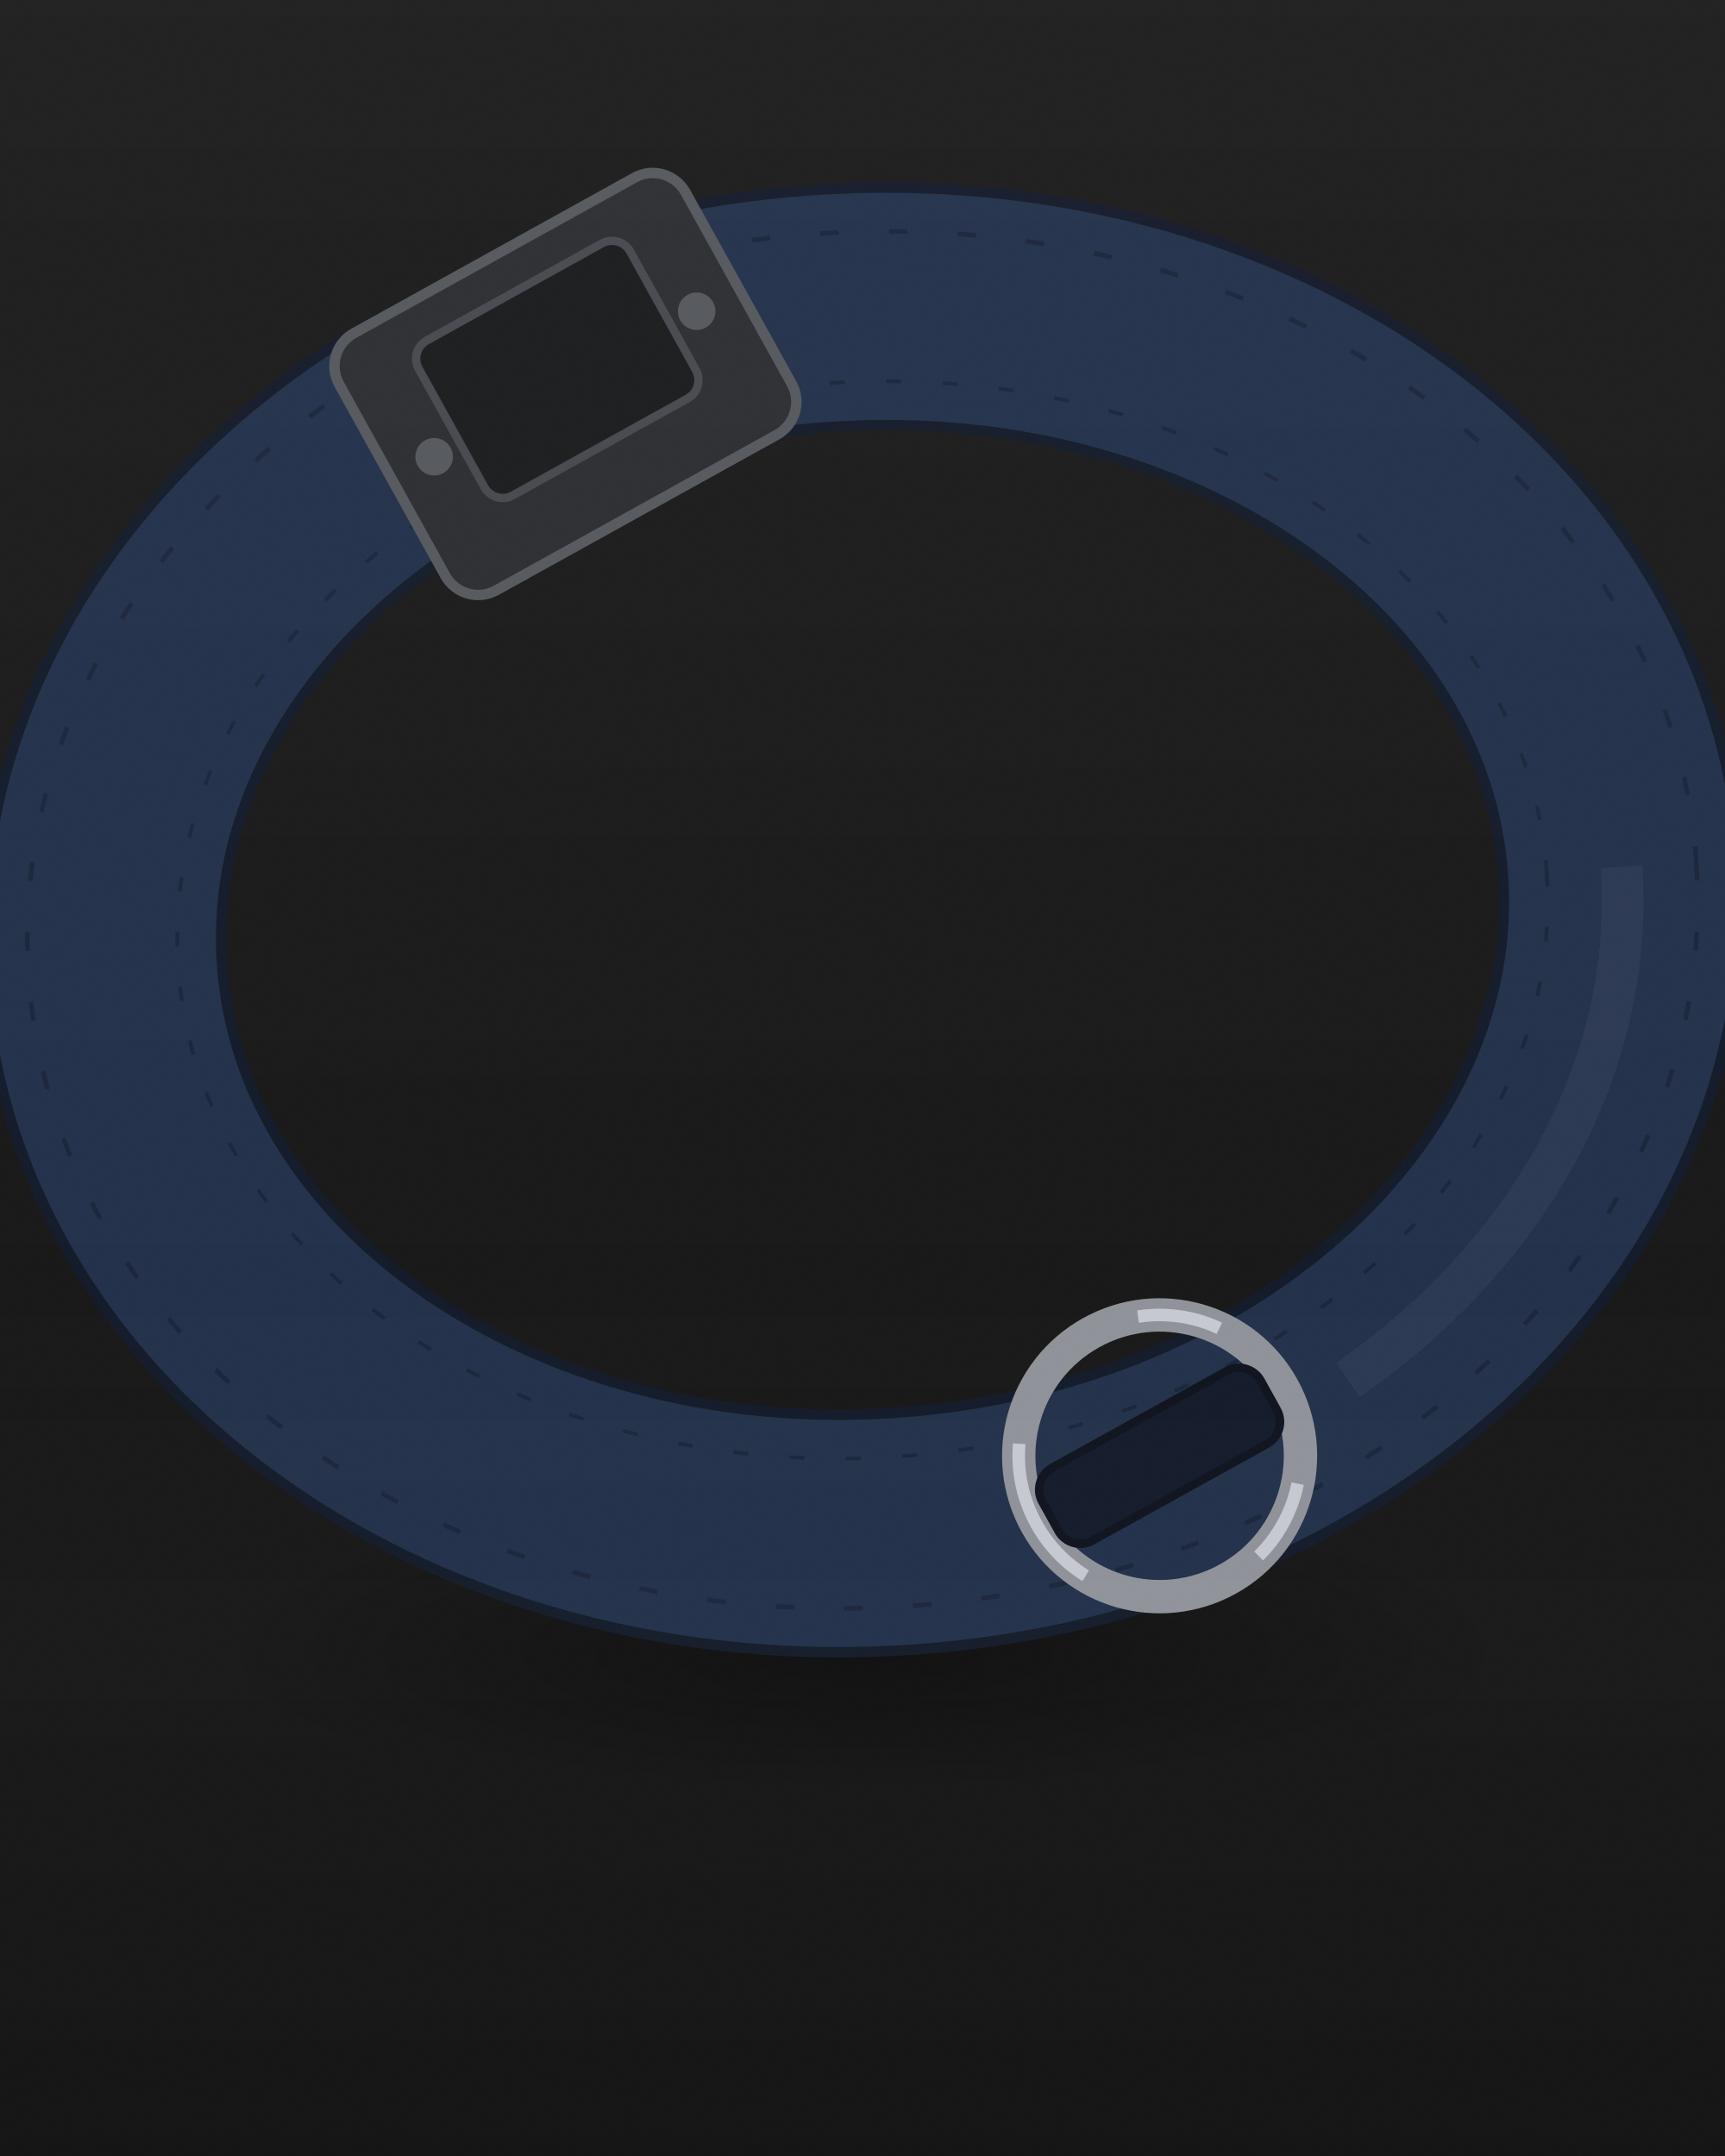
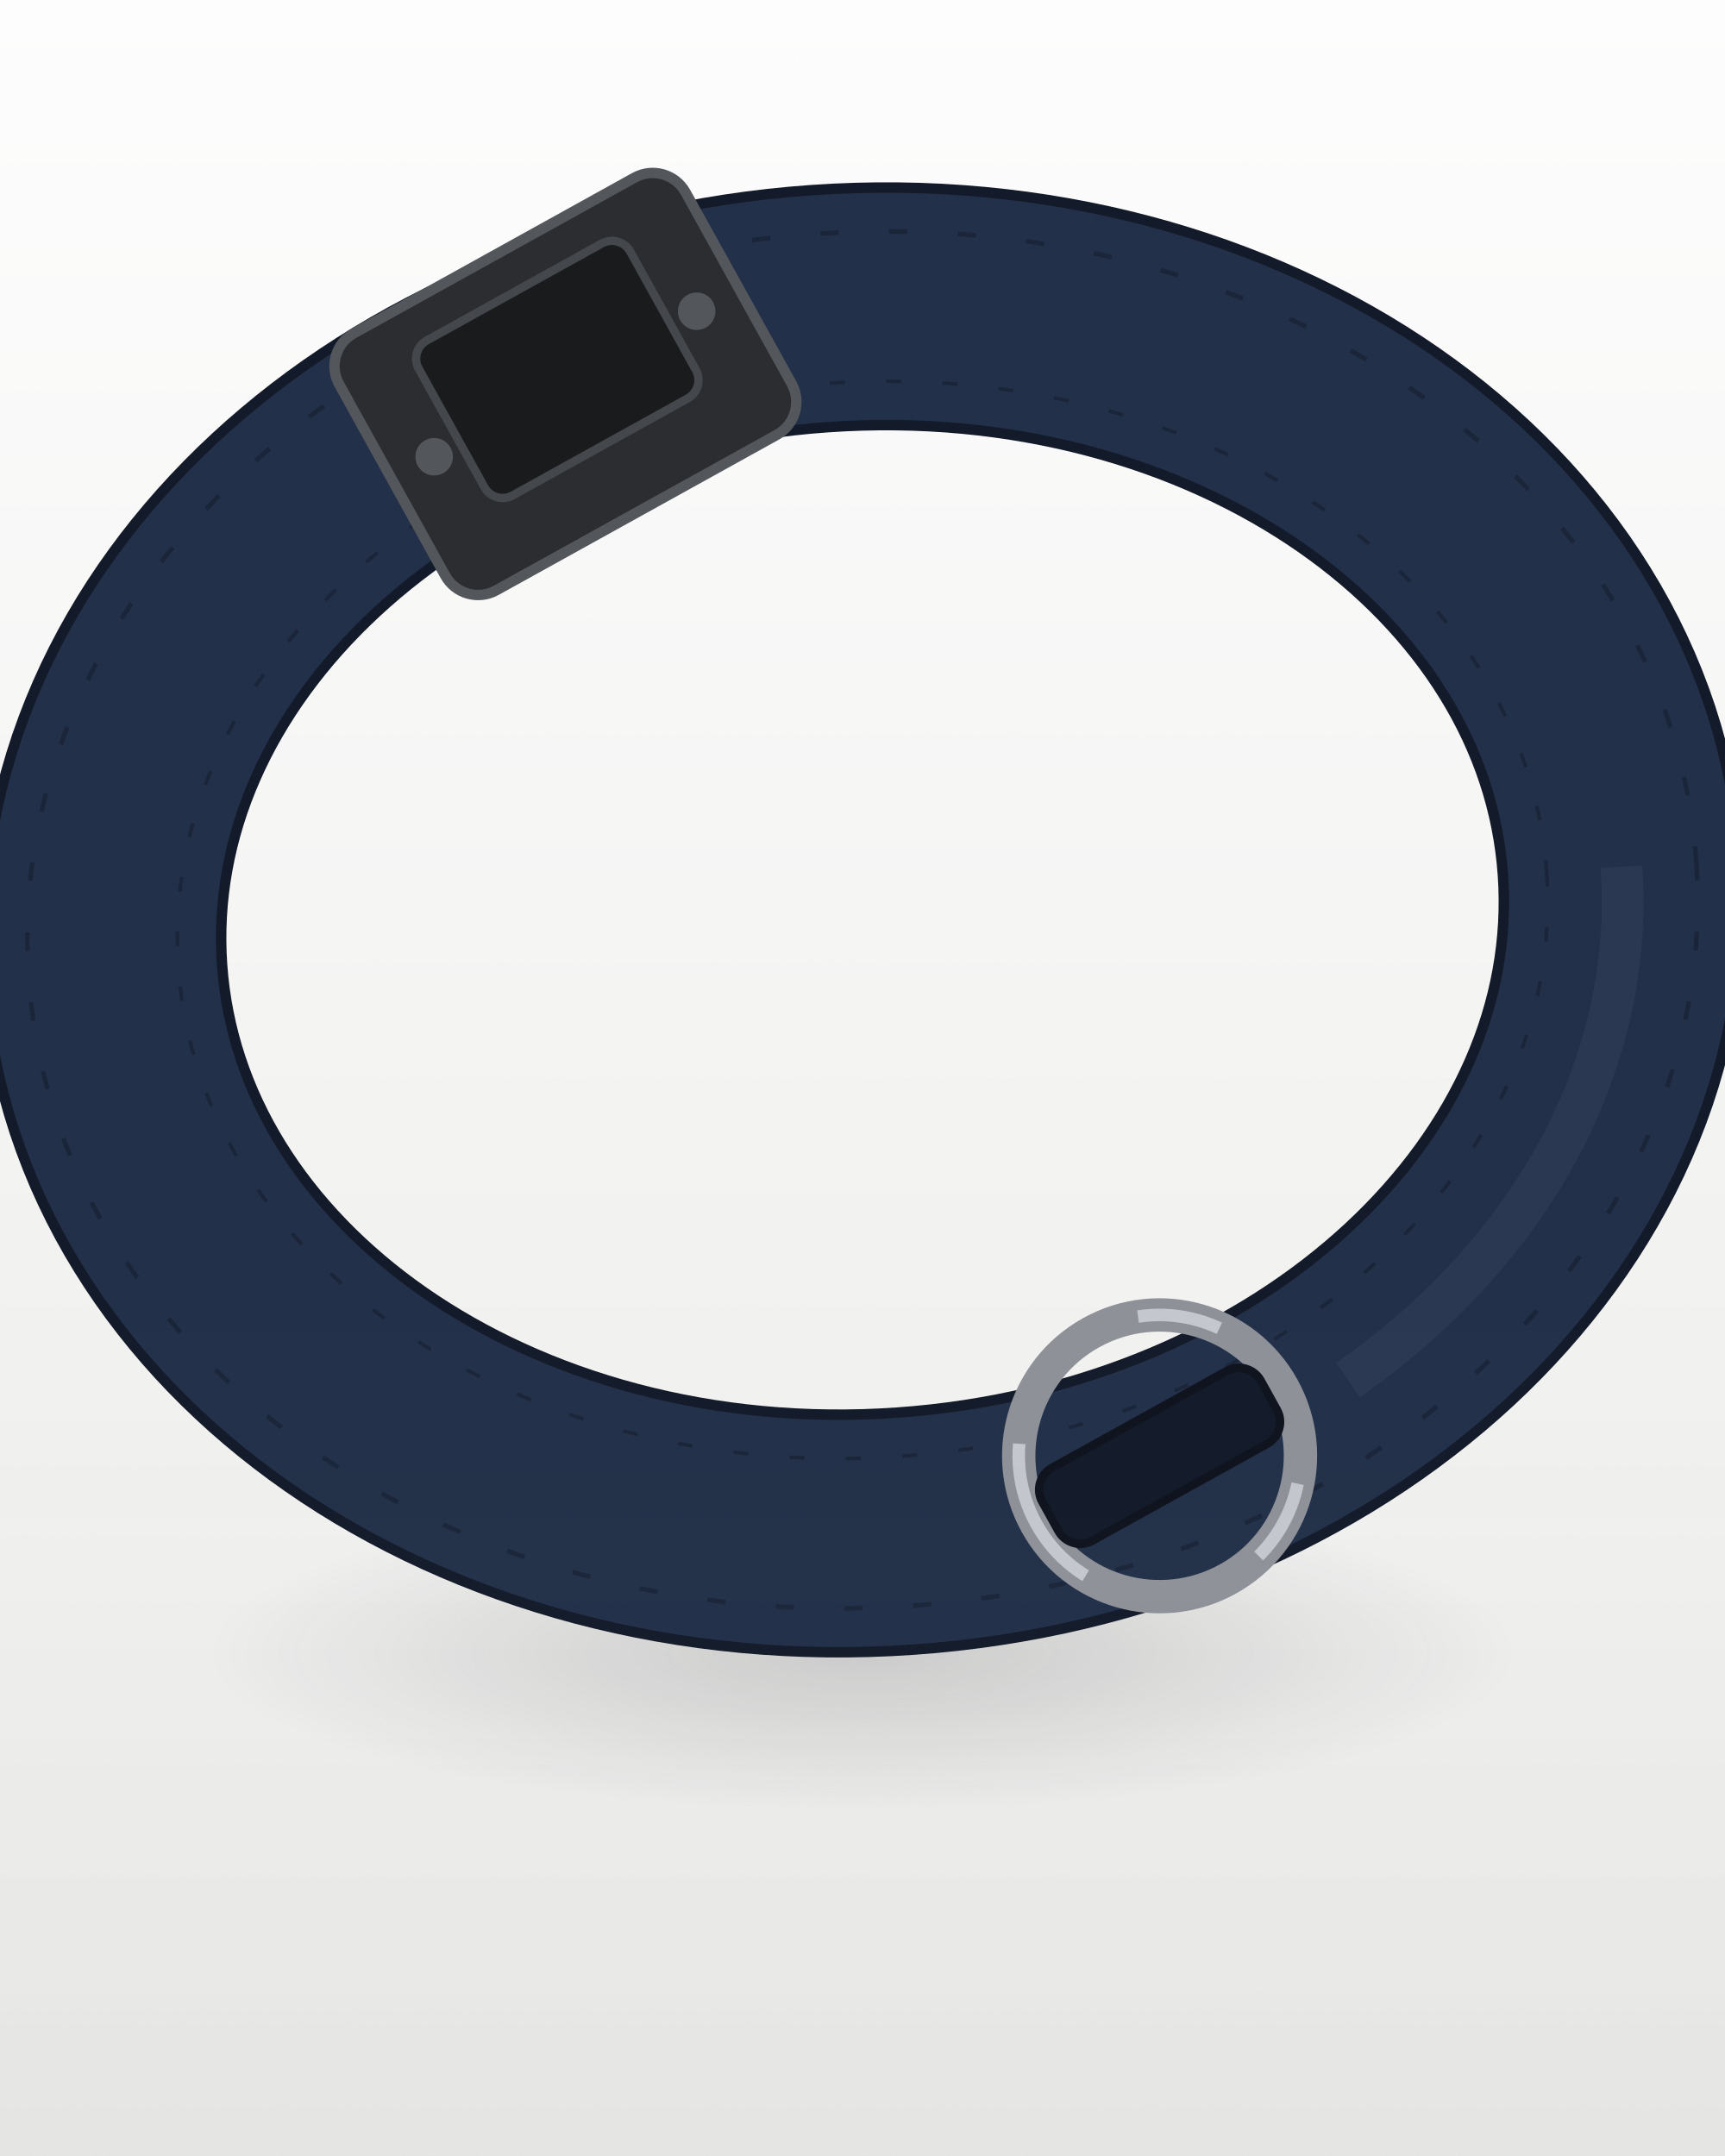
<svg xmlns="http://www.w3.org/2000/svg" width="1200" height="1500" viewBox="0 0 1200 1500">
  <defs>
    <linearGradient id="bg-fjord-everyday-collar-2" x1="0" y1="0" x2="0" y2="1">
-       <stop offset="0%" stop-color="#1c1c1c" />
-       <stop offset="100%" stop-color="#151515" />
+       <stop offset="0%" stop-color="#ffffff" />
+       <stop offset="100%" stop-color="#ececea" />
    </linearGradient>
    <radialGradient id="floor-fjord-everyday-collar-2" cx="50%" cy="50%" r="50%">
-       <stop offset="0%" stop-color="#000000" stop-opacity="0.4" />
-       <stop offset="100%" stop-color="#000000" stop-opacity="0" />
+       <stop offset="0%" stop-color="#16161a" stop-opacity="0.16" />
+       <stop offset="100%" stop-color="#16161a" stop-opacity="0" />
    </radialGradient>
    <filter id="grain-fjord-everyday-collar-2">
      <feTurbulence type="fractalNoise" baseFrequency="0.85" numOctaves="1" stitchTiles="stitch" />
-       <feColorMatrix type="matrix" values="0 0 0 0 1  0 0 0 0 1  0 0 0 0 1  0 0 0 0.012 0" />
+       <feColorMatrix type="matrix" values="0 0 0 0 0  0 0 0 0 0  0 0 0 0 0  0 0 0 0.016 0" />
    </filter>
    <linearGradient id="sheen-fjord-everyday-collar-2" x1="0" y1="0" x2="0" y2="1">
-       <stop offset="0%" stop-color="#ffffff" stop-opacity="0.05" />
+       <stop offset="0%" stop-color="#ffffff" stop-opacity="0" />
      <stop offset="60%" stop-color="#ffffff" stop-opacity="0" />
-       <stop offset="100%" stop-color="#000000" stop-opacity="0.08" />
+       <stop offset="100%" stop-color="#16161a" stop-opacity="0.05" />
    </linearGradient>
  </defs>
  <rect width="1200" height="1500" fill="url(#bg-fjord-everyday-collar-2)" />
  <ellipse cx="600" cy="1150" rx="460" ry="110" fill="url(#floor-fjord-everyday-collar-2)" />
  <g transform="translate(600 640) scale(1.45) rotate(-4)">
    <ellipse rx="365" ry="294" fill="none" stroke="#131a29" stroke-width="119" />
    <ellipse rx="365" ry="294" fill="none" stroke="#22304A" stroke-width="109" />
    <ellipse rx="365" ry="294" fill="none" stroke="#535e72" stroke-width="20" stroke-dasharray="438 1825" stroke-dashoffset="146" opacity="0.18" />
    <ellipse rx="365" ry="294" fill="none" stroke="#131a29" stroke-width="2" stroke-dasharray="8 22" opacity="0.5" transform="scale(0.9014521 0.8776531)" />
    <ellipse rx="365" ry="294" fill="none" stroke="#131a29" stroke-width="2" stroke-dasharray="8 22" opacity="0.5" transform="scale(1.098548 1.122347)" />
    <g transform="rotate(-25) translate(0 -294)">
      <rect x="-95" y="-70.5" width="190" height="141" rx="18" fill="#2b2d30" stroke="#54575c" stroke-width="5" />
      <rect x="-58" y="-50.5" width="116" height="85" rx="10" fill="#1a1b1d" stroke="#45484d" stroke-width="4" />
      <circle cx="72" cy="0" r="9" fill="#54575c" />
      <circle cx="-72" cy="0" r="9" fill="#54575c" />
    </g>
    <g transform="rotate(155) translate(0 -294)">
      <circle r="67.58" fill="none" stroke="#8f9399" stroke-width="16" />
      <circle r="67.58" fill="none" stroke="#c6cad0" stroke-width="6" stroke-dasharray="40 90" />
      <rect x="-59.95" y="-20" width="119.9" height="40" rx="12" fill="#131a29" stroke="#0e131e" stroke-width="4" />
    </g>
  </g>
  <rect width="1200" height="1500" fill="url(#sheen-fjord-everyday-collar-2)" opacity="0.5" />
  <rect width="1200" height="1500" filter="url(#grain-fjord-everyday-collar-2)" />
</svg>
